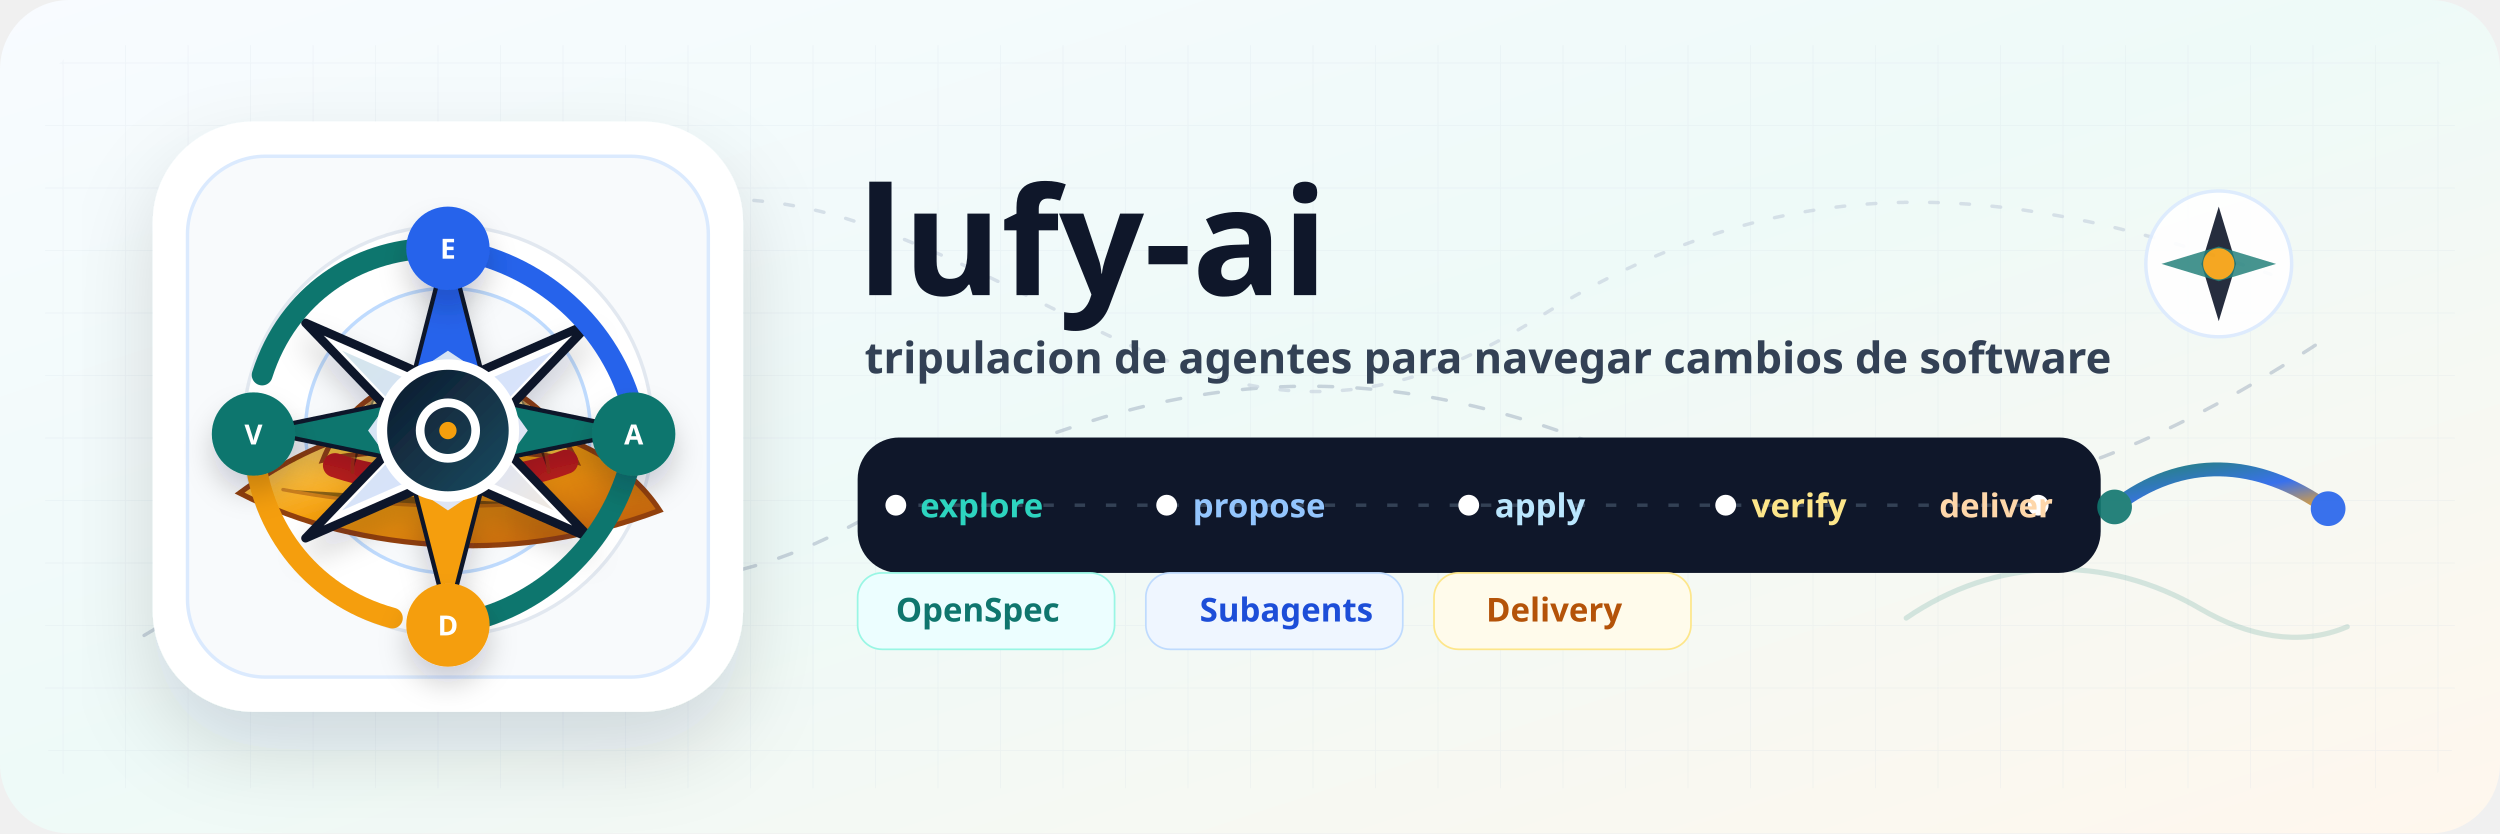
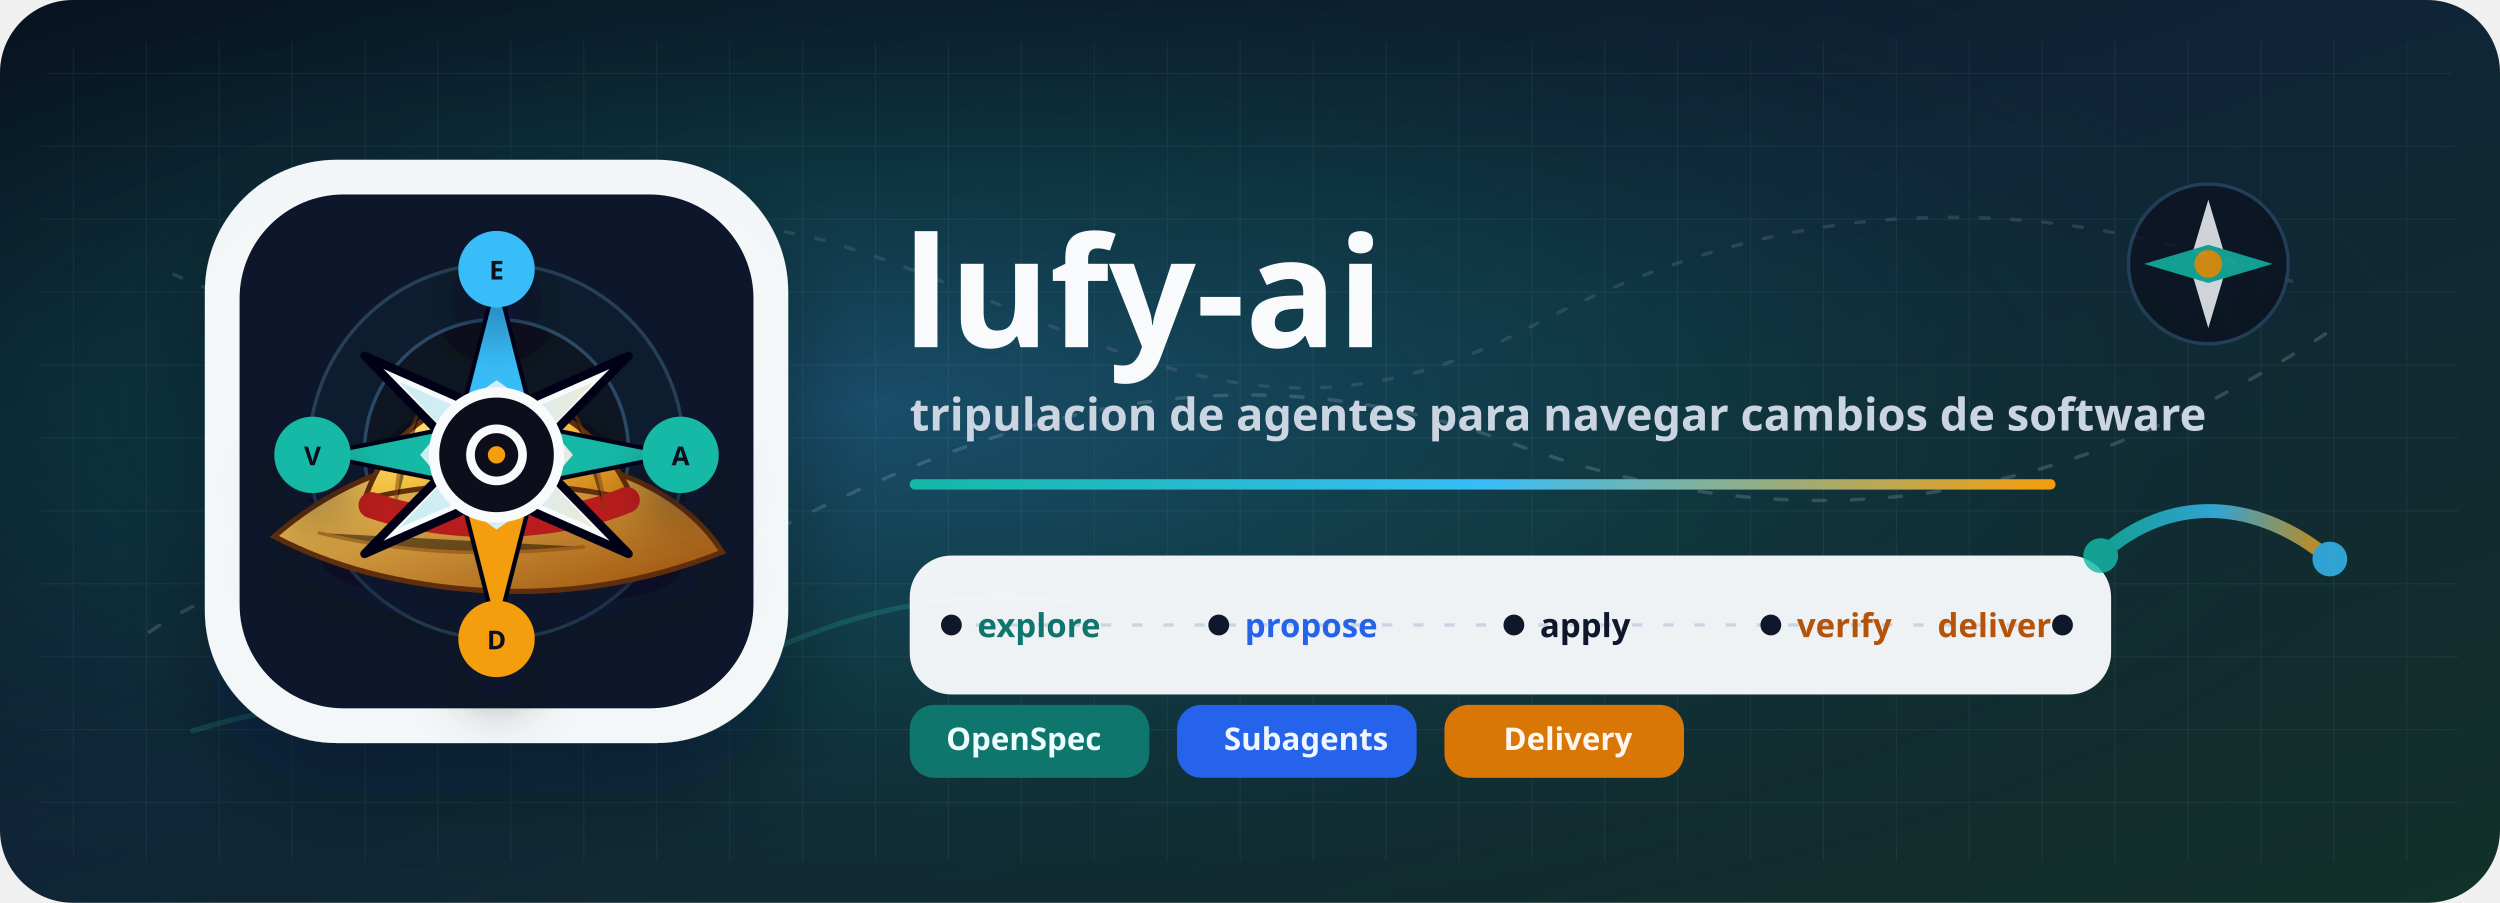
- <svg xmlns="http://www.w3.org/2000/svg" width="1440" height="480" viewBox="0 0 1440 480" role="img" aria-labelledby="title desc">
+ <svg xmlns="http://www.w3.org/2000/svg" width="1440" height="520" viewBox="0 0 1440 520" role="img" aria-labelledby="title desc">
  <defs>
-     <linearGradient id="canvas" x1="0" y1="0" x2="1" y2="1">
-       <stop offset="0%" stop-color="#f8fbff" />
-       <stop offset="48%" stop-color="#eefaf8" />
-       <stop offset="100%" stop-color="#fff7ed" />
+     <linearGradient id="night" x1="0" y1="0" x2="1" y2="1">
+       <stop offset="0%" stop-color="#07111f" />
+       <stop offset="48%" stop-color="#0f2537" />
+       <stop offset="100%" stop-color="#123129" />
+     </linearGradient>
+     <linearGradient id="horizon" x1="0" y1="0" x2="1" y2="0">
+       <stop offset="0%" stop-color="#14b8a6" />
+       <stop offset="50%" stop-color="#38bdf8" />
+       <stop offset="100%" stop-color="#f59e0b" />
    </linearGradient>
    <linearGradient id="straw" x1="0" y1="0" x2="1" y2="1">
-       <stop offset="0%" stop-color="#fde68a" />
-       <stop offset="48%" stop-color="#f59e0b" />
-       <stop offset="100%" stop-color="#b45309" />
+       <stop offset="0%" stop-color="#fff1a8" />
+       <stop offset="43%" stop-color="#f7c948" />
+       <stop offset="100%" stop-color="#c77710" />
    </linearGradient>
-     <linearGradient id="strawLight" x1="0" y1="0" x2="0" y2="1">
-       <stop offset="0%" stop-color="#fff7c2" />
-       <stop offset="100%" stop-color="#fbbf24" />
+     <linearGradient id="strawDeep" x1="0" y1="0" x2="1" y2="1">
+       <stop offset="0%" stop-color="#f9d467" />
+       <stop offset="100%" stop-color="#9a4d0a" />
    </linearGradient>
-     <linearGradient id="seaRoute" x1="0" y1="0" x2="1" y2="1">
-       <stop offset="0%" stop-color="#0f766e" />
-       <stop offset="55%" stop-color="#2563eb" />
-       <stop offset="100%" stop-color="#f59e0b" />
+     <linearGradient id="paper" x1="0" y1="0" x2="1" y2="1">
+       <stop offset="0%" stop-color="#fff7db" />
+       <stop offset="100%" stop-color="#f6c453" />
    </linearGradient>
-     <linearGradient id="deepInk" x1="0" y1="0" x2="1" y2="1">
-       <stop offset="0%" stop-color="#0f172a" />
-       <stop offset="100%" stop-color="#164e63" />
-     </linearGradient>
-     <filter id="shadow" x="-12%" y="-18%" width="124%" height="146%">
-       <feDropShadow dx="0" dy="22" stdDeviation="24" flood-color="#0f172a" flood-opacity="0.14" />
+     <radialGradient id="glow" cx="35%" cy="45%" r="65%">
+       <stop offset="0%" stop-color="#38bdf8" stop-opacity="0.28" />
+       <stop offset="48%" stop-color="#14b8a6" stop-opacity="0.12" />
+       <stop offset="100%" stop-color="#0f172a" stop-opacity="0" />
+     </radialGradient>
+     <filter id="softShadow" x="-20%" y="-30%" width="140%" height="170%">
+       <feDropShadow dx="0" dy="30" stdDeviation="26" flood-color="#020617" flood-opacity="0.34" />
    </filter>
-     <filter id="nodeShadow" x="-30%" y="-30%" width="160%" height="160%">
-       <feDropShadow dx="0" dy="10" stdDeviation="8" flood-color="#0f172a" flood-opacity="0.18" />
+     <filter id="hatShadow" x="-20%" y="-25%" width="140%" height="155%">
+       <feDropShadow dx="0" dy="18" stdDeviation="14" flood-color="#020617" flood-opacity="0.32" />
    </filter>
-     <pattern id="chartGrid" width="36" height="36" patternUnits="userSpaceOnUse">
-       <path d="M36 0H0V36" fill="none" stroke="#cbd5e1" stroke-width="1" opacity="0.48" />
+     <pattern id="grid" width="42" height="42" patternUnits="userSpaceOnUse">
+       <path d="M42 0H0V42" fill="none" stroke="#ffffff" stroke-width="1" opacity="0.06" />
    </pattern>
  </defs>
-   <rect width="1440" height="480" rx="40" fill="url(#canvas)" />
-   <rect x="26" y="26" width="1388" height="428" rx="32" fill="url(#chartGrid)" opacity="0.42" />
+   <rect width="1440" height="520" rx="42" fill="url(#night)" />
+   <rect width="1440" height="520" rx="42" fill="url(#glow)" />
+   <rect x="24" y="24" width="1392" height="472" rx="32" fill="url(#grid)" />
  <g fill="none" stroke-linecap="round">
-     <path d="M83 366C220 282 337 386 490 303C639 223 757 195 914 254C1054 307 1166 309 1338 196" stroke="#94a3b8" stroke-width="2" stroke-dasharray="8 14" opacity="0.45" />
-     <path d="M117 132C252 196 339 76 494 128C642 178 725 285 886 183C1038 88 1167 109 1308 158" stroke="#cbd5e1" stroke-width="2" stroke-dasharray="5 13" opacity="0.72" />
-     <path d="M1098 356C1149 321 1212 318 1268 351C1294 366 1324 373 1352 361" stroke="#0f766e" stroke-width="3" opacity="0.16" />
+     <path d="M86 364C210 281 323 366 455 301C593 232 720 201 870 255C1026 311 1178 302 1352 184" stroke="#94a3b8" stroke-width="2" stroke-dasharray="7 15" opacity="0.28" />
+     <path d="M100 158C226 218 332 96 480 140C626 184 720 273 882 188C1036 107 1178 111 1320 162" stroke="#64748b" stroke-width="2" stroke-dasharray="5 13" opacity="0.32" />
+     <path d="M111 421C240 381 327 425 452 371C541 333 623 337 707 372" stroke="#2dd4bf" stroke-width="3" opacity="0.18" />
  </g>
-   <g transform="translate(88 70)" filter="url(#shadow)">
-     <rect x="0" y="0" width="340" height="340" rx="58" fill="#ffffff" />
-     <rect x="20" y="20" width="300" height="300" rx="45" fill="#f8fafc" stroke="#dbeafe" stroke-width="2" />
-     <g transform="translate(170 178)">
-       <circle r="118" fill="#ffffff" stroke="#e2e8f0" stroke-width="2" />
-       <circle r="82" fill="#f8fafc" stroke="#bfdbfe" stroke-width="2" />
-       <path d="M-120 36C-78 5-31-10 18-6C67-2 103 17 122 46C82 61 41 68-1 66C-44 64-85 54-120 36Z" fill="url(#straw)" stroke="#92400e" stroke-width="3" />
-       <path d="M-72 17C-46-49 43-50 74 18C43 9-38 9-72 17Z" fill="url(#strawLight)" stroke="#92400e" stroke-width="3" />
-       <path d="M-65 20C-27 33 28 33 68 18" fill="none" stroke="#b91c1c" stroke-width="14" stroke-linecap="round" />
-       <g opacity="0.45" stroke="#92400e" stroke-width="2" stroke-linecap="round">
-         <path d="M-95 34C-53 42-6 46 46 42" />
-         <path d="M-39-29C-50-8-55 8-55 24" />
-         <path d="M0-39C-2-13-1 8 4 29" />
-         <path d="M38-28C51-7 57 9 58 24" />
+   <g transform="translate(118 92)" filter="url(#softShadow)">
+     <rect x="0" y="0" width="336" height="336" rx="76" fill="#f8fafc" opacity="0.98" />
+     <rect x="20" y="20" width="296" height="296" rx="60" fill="#0f172a" />
+     <circle cx="168" cy="168" r="108" fill="#111c2e" stroke="#254056" stroke-width="2" />
+     <circle cx="168" cy="168" r="76" fill="#0b1220" stroke="#2a4a66" stroke-width="2" />
+     <g transform="translate(168 171)" filter="url(#hatShadow)">
+       <path d="M-128 46C-86 9-34-6 20-1C74 4 111 25 130 55C85 73 38 80-9 77C-56 74-96 63-128 46Z" fill="url(#strawDeep)" stroke="#5f2f0a" stroke-width="3" />
+       <path d="M-76 25C-51-52 47-54 79 26C40 13-37 13-76 25Z" fill="url(#straw)" stroke="#5f2f0a" stroke-width="3" />
+       <path d="M-72 28C-29 43 31 43 75 25" fill="none" stroke="#b91c1c" stroke-width="15" stroke-linecap="round" />
+       <g opacity="0.48" stroke="#7c3d0a" stroke-width="2" stroke-linecap="round">
+         <path d="M-102 44C-52 56-6 58 50 52" />
+         <path d="M-43-30C-54-6-58 11-58 29" />
+         <path d="M0-41C-2-11-1 11 5 33" />
+         <path d="M43-29C55-5 61 12 62 30" />
      </g>
-       <g filter="url(#nodeShadow)">
-         <path d="M0-104L18-34L82-62L36-14L104 0L36 14L82 62L18 34L0 104L-18 34L-82 62L-36 14L-104 0L-36-14L-82-62L-18-34Z" fill="#ffffff" stroke="#0f172a" stroke-width="5" stroke-linejoin="round" />
-         <path d="M0-78L13-25L61-46L27-10L78 0L27 10L61 46L13 25L0 78L-13 25L-61 46L-27 10L-78 0L-27-10L-61-46L-13-25Z" fill="url(#seaRoute)" opacity="0.18" />
-         <path d="M0-104L18-34L0-46L-18-34Z" fill="#2563eb" />
-         <path d="M104 0L36 14L46 0L36-14Z" fill="#0f766e" />
-         <path d="M0 104L-18 34L0 46L18 34Z" fill="#f59e0b" />
-         <path d="M-104 0L-36-14L-46 0L-36 14Z" fill="#0f766e" />
-       </g>
-       <circle r="38" fill="url(#deepInk)" stroke="#ffffff" stroke-width="6" />
-       <circle r="16" fill="none" stroke="#ffffff" stroke-width="5" />
+     </g>
+     <g transform="translate(168 170)">
+       <path d="M0-98L17-31L76-57L33-13L98 0L33 13L76 57L17 31L0 98L-17 31L-76 57L-33 13L-98 0L-33-13L-76-57L-17-31Z" fill="#f8fafc" stroke="#020617" stroke-width="5" stroke-linejoin="round" />
+       <path d="M0-72L12-23L56-42L25-9L72 0L25 9L56 42L12 23L0 72L-12 23L-56 42L-25 9L-72 0L-25-9L-56-42L-12-23Z" fill="url(#horizon)" opacity="0.2" />
+       <path d="M0-98L17-31L0-43L-17-31Z" fill="#38bdf8" />
+       <path d="M98 0L33 13L44 0L33-13Z" fill="#14b8a6" />
+       <path d="M0 98L-17 31L0 43L17 31Z" fill="#f59e0b" />
+       <path d="M-98 0L-33-13L-44 0L-33 13Z" fill="#14b8a6" />
+       <circle r="36" fill="#07111f" stroke="#f8fafc" stroke-width="6" />
+       <circle r="15" fill="none" stroke="#f8fafc" stroke-width="5" />
      <circle r="5" fill="#f59e0b" />
    </g>
-     <g fill="none" stroke-width="12" stroke-linecap="round" stroke-linejoin="round">
-       <path d="M170 73C223 80 265 119 277 168" stroke="#2563eb" />
-       <path d="M275 197C261 248 218 284 170 290" stroke="#0f766e" />
-       <path d="M138 286C90 273 59 231 58 182" stroke="#f59e0b" />
-       <path d="M63 146C78 99 118 74 160 73" stroke="#0f766e" />
+     <g filter="url(#hatShadow)">
+       <circle cx="168" cy="63" r="22" fill="#38bdf8" />
+       <circle cx="274" cy="170" r="22" fill="#14b8a6" />
+       <circle cx="168" cy="276" r="22" fill="#f59e0b" />
+       <circle cx="62" cy="170" r="22" fill="#14b8a6" />
    </g>
-     <g filter="url(#nodeShadow)">
-       <circle cx="170" cy="73" r="24" fill="#2563eb" />
-       <circle cx="277" cy="180" r="24" fill="#0f766e" />
-       <circle cx="170" cy="290" r="24" fill="#f59e0b" />
-       <circle cx="58" cy="180" r="24" fill="#0f766e" />
-     </g>
-     <g fill="#ffffff" font-family="Avenir Next, Manrope, Segoe UI, sans-serif" font-size="16" font-weight="850" text-anchor="middle">
-       <text x="170" y="79">E</text>
-       <text x="277" y="186">A</text>
-       <text x="170" y="296">D</text>
-       <text x="58" y="186">V</text>
+     <g fill="#07111f" font-family="Avenir Next, Manrope, Segoe UI, sans-serif" font-size="15" font-weight="900" text-anchor="middle">
+       <text x="168" y="69">E</text>
+       <text x="274" y="176">A</text>
+       <text x="168" y="282">D</text>
+       <text x="62" y="176">V</text>
    </g>
  </g>
-   <g transform="translate(494 92)">
-     <text x="0" y="78" fill="#0f172a" font-family="Avenir Next, Manrope, Segoe UI, sans-serif" font-size="86" font-weight="850" letter-spacing="0">lufy-ai</text>
-     <text x="4" y="123" fill="#334155" font-family="Avenir Next, Manrope, Segoe UI, sans-serif" font-size="25" font-weight="650" letter-spacing="0">tripulacion de agentes para navegar cambios de software</text>
-     <g transform="translate(0 160)">
-       <rect x="0" y="0" width="716" height="78" rx="24" fill="#0f172a" />
-       <path d="M35 39H681" stroke="#334155" stroke-width="2" stroke-dasharray="6 12" />
-       <g fill="#ffffff">
-         <circle cx="22" cy="39" r="6" />
-         <circle cx="178" cy="39" r="6" />
-         <circle cx="352" cy="39" r="6" />
-         <circle cx="500" cy="39" r="6" />
-         <circle cx="680" cy="39" r="6" />
+   <g transform="translate(520 122)">
+     <text x="0" y="78" fill="#f8fafc" font-family="Avenir Next, Manrope, Segoe UI, sans-serif" font-size="88" font-weight="850" letter-spacing="0">lufy-ai</text>
+     <text x="4" y="126" fill="#cbd5e1" font-family="Avenir Next, Manrope, Segoe UI, sans-serif" font-size="26" font-weight="650" letter-spacing="0">tripulacion de agentes para navegar cambios de software</text>
+     <rect x="4" y="154" width="660" height="6" rx="3" fill="url(#horizon)" />
+     <g transform="translate(4 198)" font-family="Avenir Next, Manrope, Segoe UI, sans-serif">
+       <rect x="0" y="0" width="692" height="80" rx="24" fill="#f8fafc" opacity="0.96" />
+       <path d="M38 40H650" stroke="#cbd5e1" stroke-width="2" stroke-dasharray="6 12" />
+       <g fill="#0f172a">
+         <circle cx="24" cy="40" r="6" />
+         <circle cx="178" cy="40" r="6" />
+         <circle cx="348" cy="40" r="6" />
+         <circle cx="496" cy="40" r="6" />
+         <circle cx="664" cy="40" r="6" />
      </g>
-       <g font-family="Avenir Next, Manrope, Segoe UI, sans-serif" font-size="19" font-weight="850">
-         <text x="36" y="46" fill="#2dd4bf">explore</text>
-         <text x="193" y="46" fill="#93c5fd">propose</text>
-         <text x="367" y="46" fill="#bae6fd">apply</text>
-         <text x="515" y="46" fill="#fde68a">verify</text>
-         <text x="623" y="46" fill="#fed7aa">deliver</text>
+       <g font-size="19" font-weight="900">
+         <text x="39" y="47" fill="#0f766e">explore</text>
+         <text x="193" y="47" fill="#2563eb">propose</text>
+         <text x="363" y="47" fill="#0f172a">apply</text>
+         <text x="511" y="47" fill="#b45309">verify</text>
+         <text x="592" y="47" fill="#b45309">deliver</text>
      </g>
    </g>
-     <g transform="translate(0 268)" font-family="Avenir Next, Manrope, Segoe UI, sans-serif" font-size="19" font-weight="800">
-       <rect x="0" y="-30" width="148" height="44" rx="14" fill="#ecfeff" stroke="#99f6e4" />
-       <rect x="166" y="-30" width="148" height="44" rx="14" fill="#eff6ff" stroke="#bfdbfe" />
-       <rect x="332" y="-30" width="148" height="44" rx="14" fill="#fffbeb" stroke="#fde68a" />
-       <text x="22" y="-2" fill="#0f766e">OpenSpec</text>
-       <text x="197" y="-2" fill="#1d4ed8">Subagents</text>
-       <text x="362" y="-2" fill="#b45309">Delivery</text>
+     <g transform="translate(4 312)" font-family="Avenir Next, Manrope, Segoe UI, sans-serif" font-size="18" font-weight="850">
+       <rect x="0" y="-28" width="138" height="42" rx="14" fill="#0f766e" />
+       <rect x="154" y="-28" width="138" height="42" rx="14" fill="#2563eb" />
+       <rect x="308" y="-28" width="138" height="42" rx="14" fill="#d97706" />
+       <text x="21" y="-2" fill="#ecfeff">OpenSpec</text>
+       <text x="181" y="-2" fill="#eff6ff">Subagents</text>
+       <text x="342" y="-2" fill="#fff7ed">Delivery</text>
    </g>
  </g>
-   <g transform="translate(1230 104)" opacity="0.9">
-     <circle cx="48" cy="48" r="42" fill="#ffffff" stroke="#dbeafe" stroke-width="2" />
-     <path d="M48 15L58 48L48 81L38 48Z" fill="#0f172a" />
-     <path d="M15 48L48 38L81 48L48 58Z" fill="#0f766e" opacity="0.85" />
-     <circle cx="48" cy="48" r="9" fill="#f59e0b" />
-     <path d="M-12 188C27 158 70 160 111 189" fill="none" stroke="url(#seaRoute)" stroke-width="8" stroke-linecap="round" />
-     <circle cx="-12" cy="188" r="10" fill="#0f766e" />
-     <circle cx="111" cy="189" r="10" fill="#2563eb" />
+   <g transform="translate(1218 98)" opacity="0.82">
+     <circle cx="54" cy="54" r="46" fill="#0b1220" stroke="#26435f" stroke-width="2" />
+     <path d="M54 17L65 54L54 91L43 54Z" fill="#f8fafc" />
+     <path d="M17 54L54 43L91 54L54 65Z" fill="#14b8a6" />
+     <circle cx="54" cy="54" r="8" fill="#f59e0b" />
+     <path d="M-8 222C31 186 82 189 124 224" fill="none" stroke="url(#horizon)" stroke-width="8" stroke-linecap="round" />
+     <circle cx="-8" cy="222" r="10" fill="#14b8a6" />
+     <circle cx="124" cy="224" r="10" fill="#38bdf8" />
  </g>
</svg>
